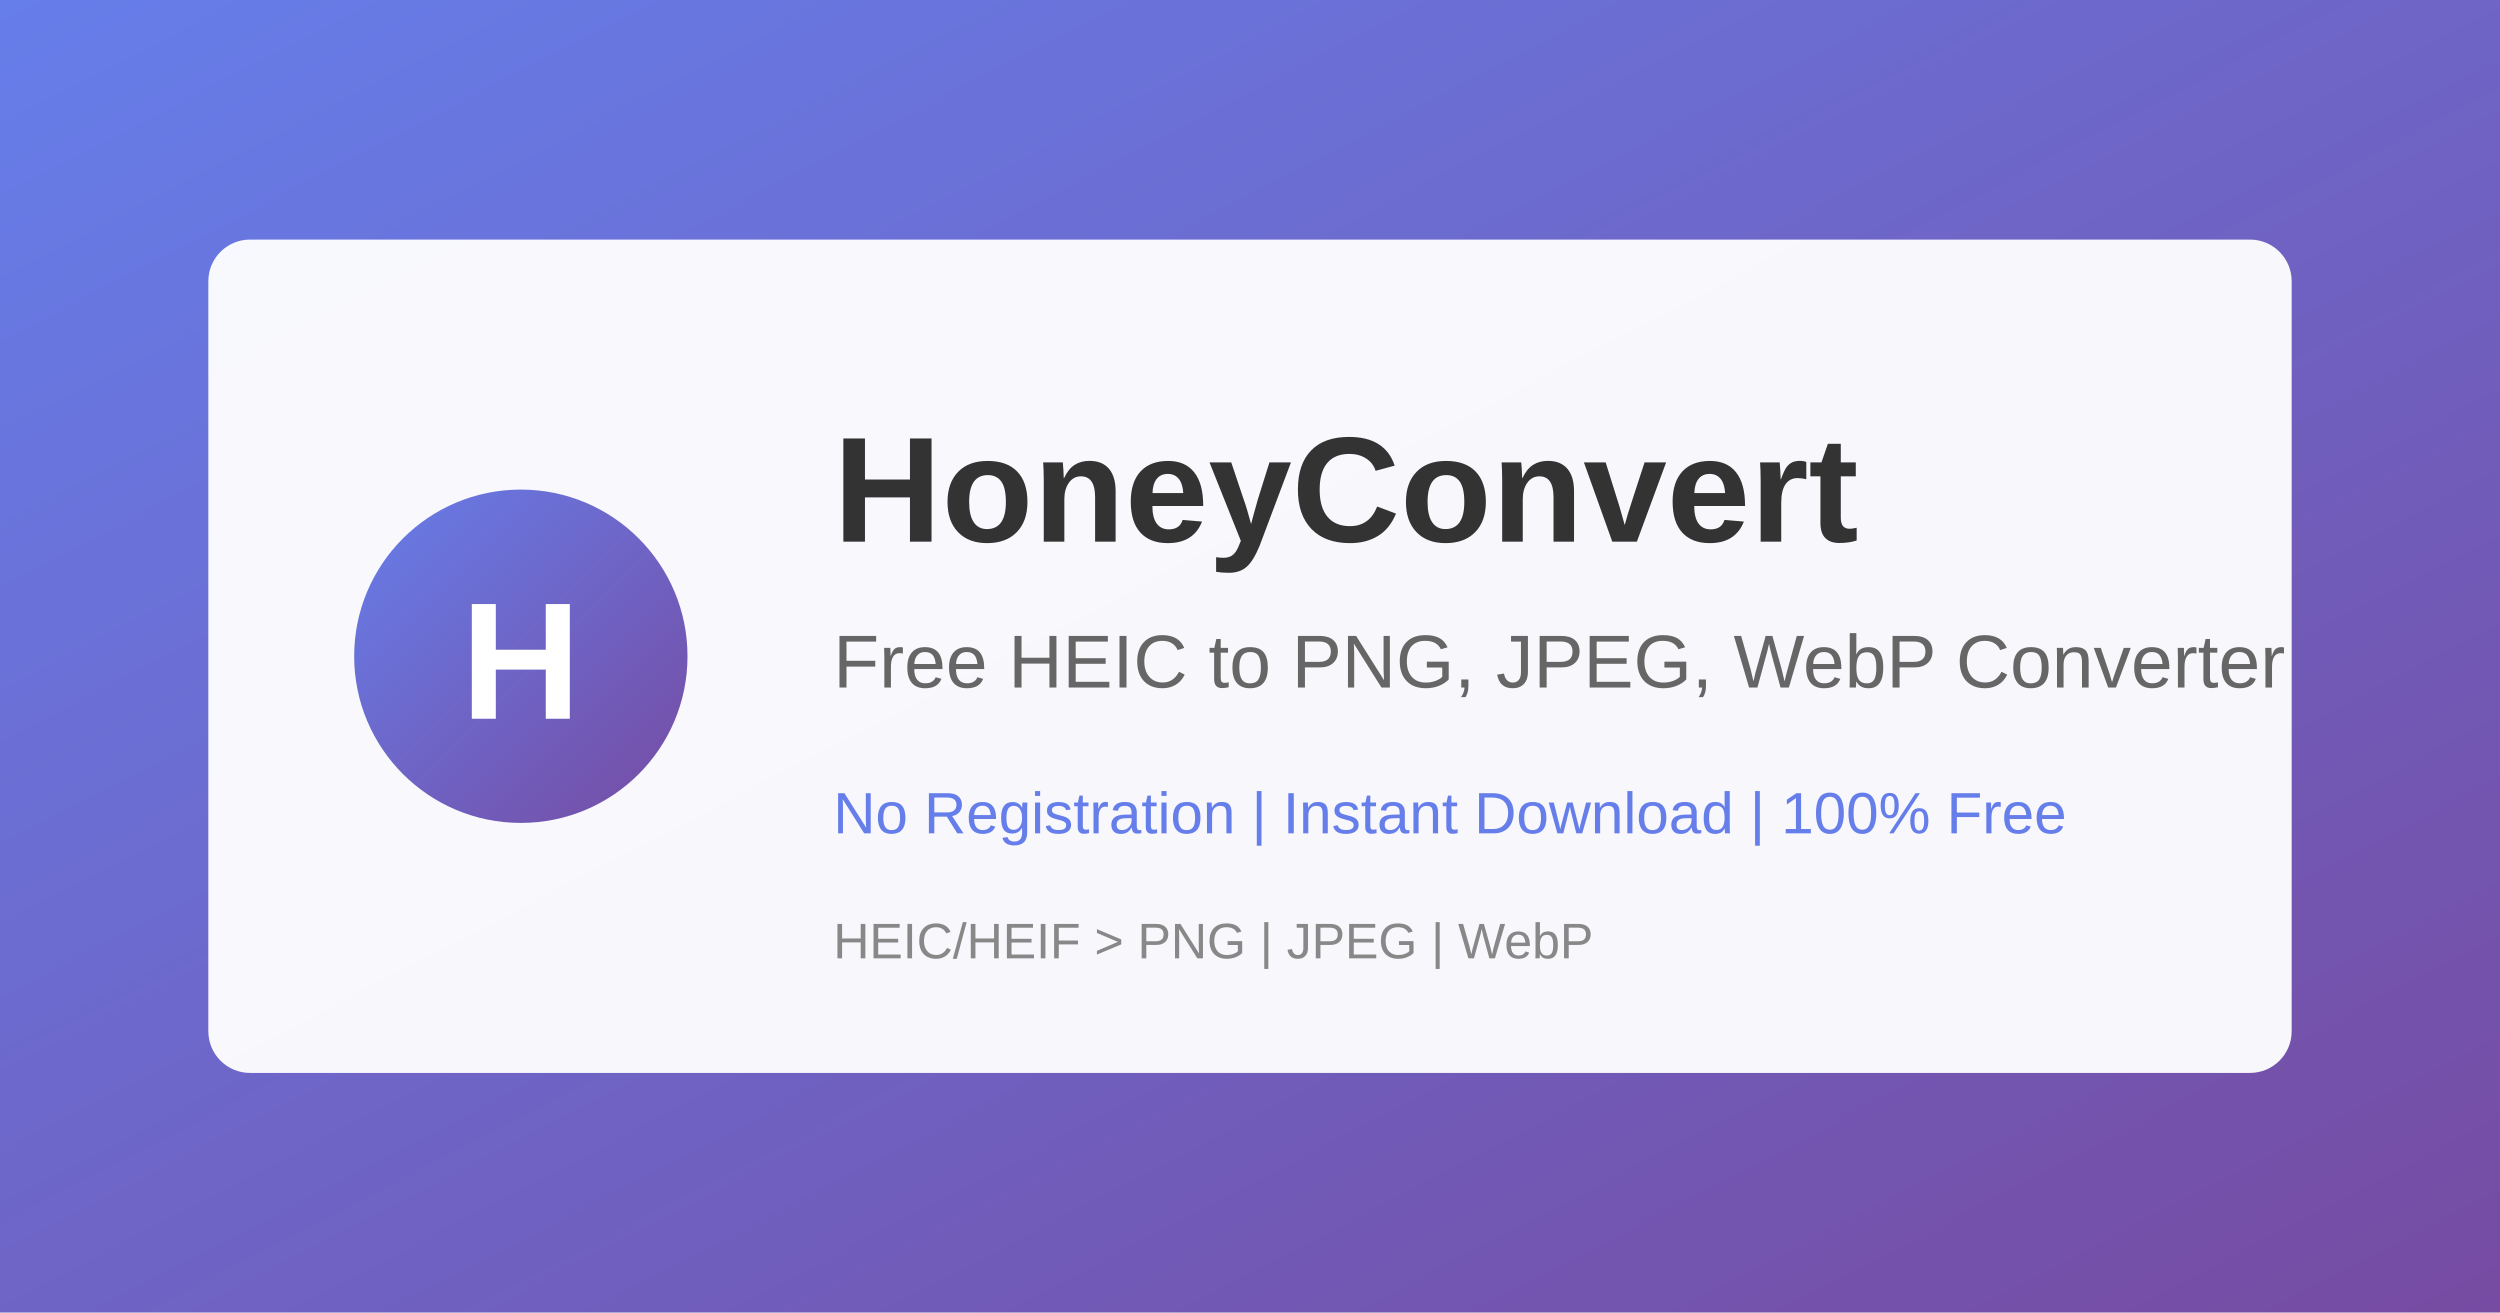
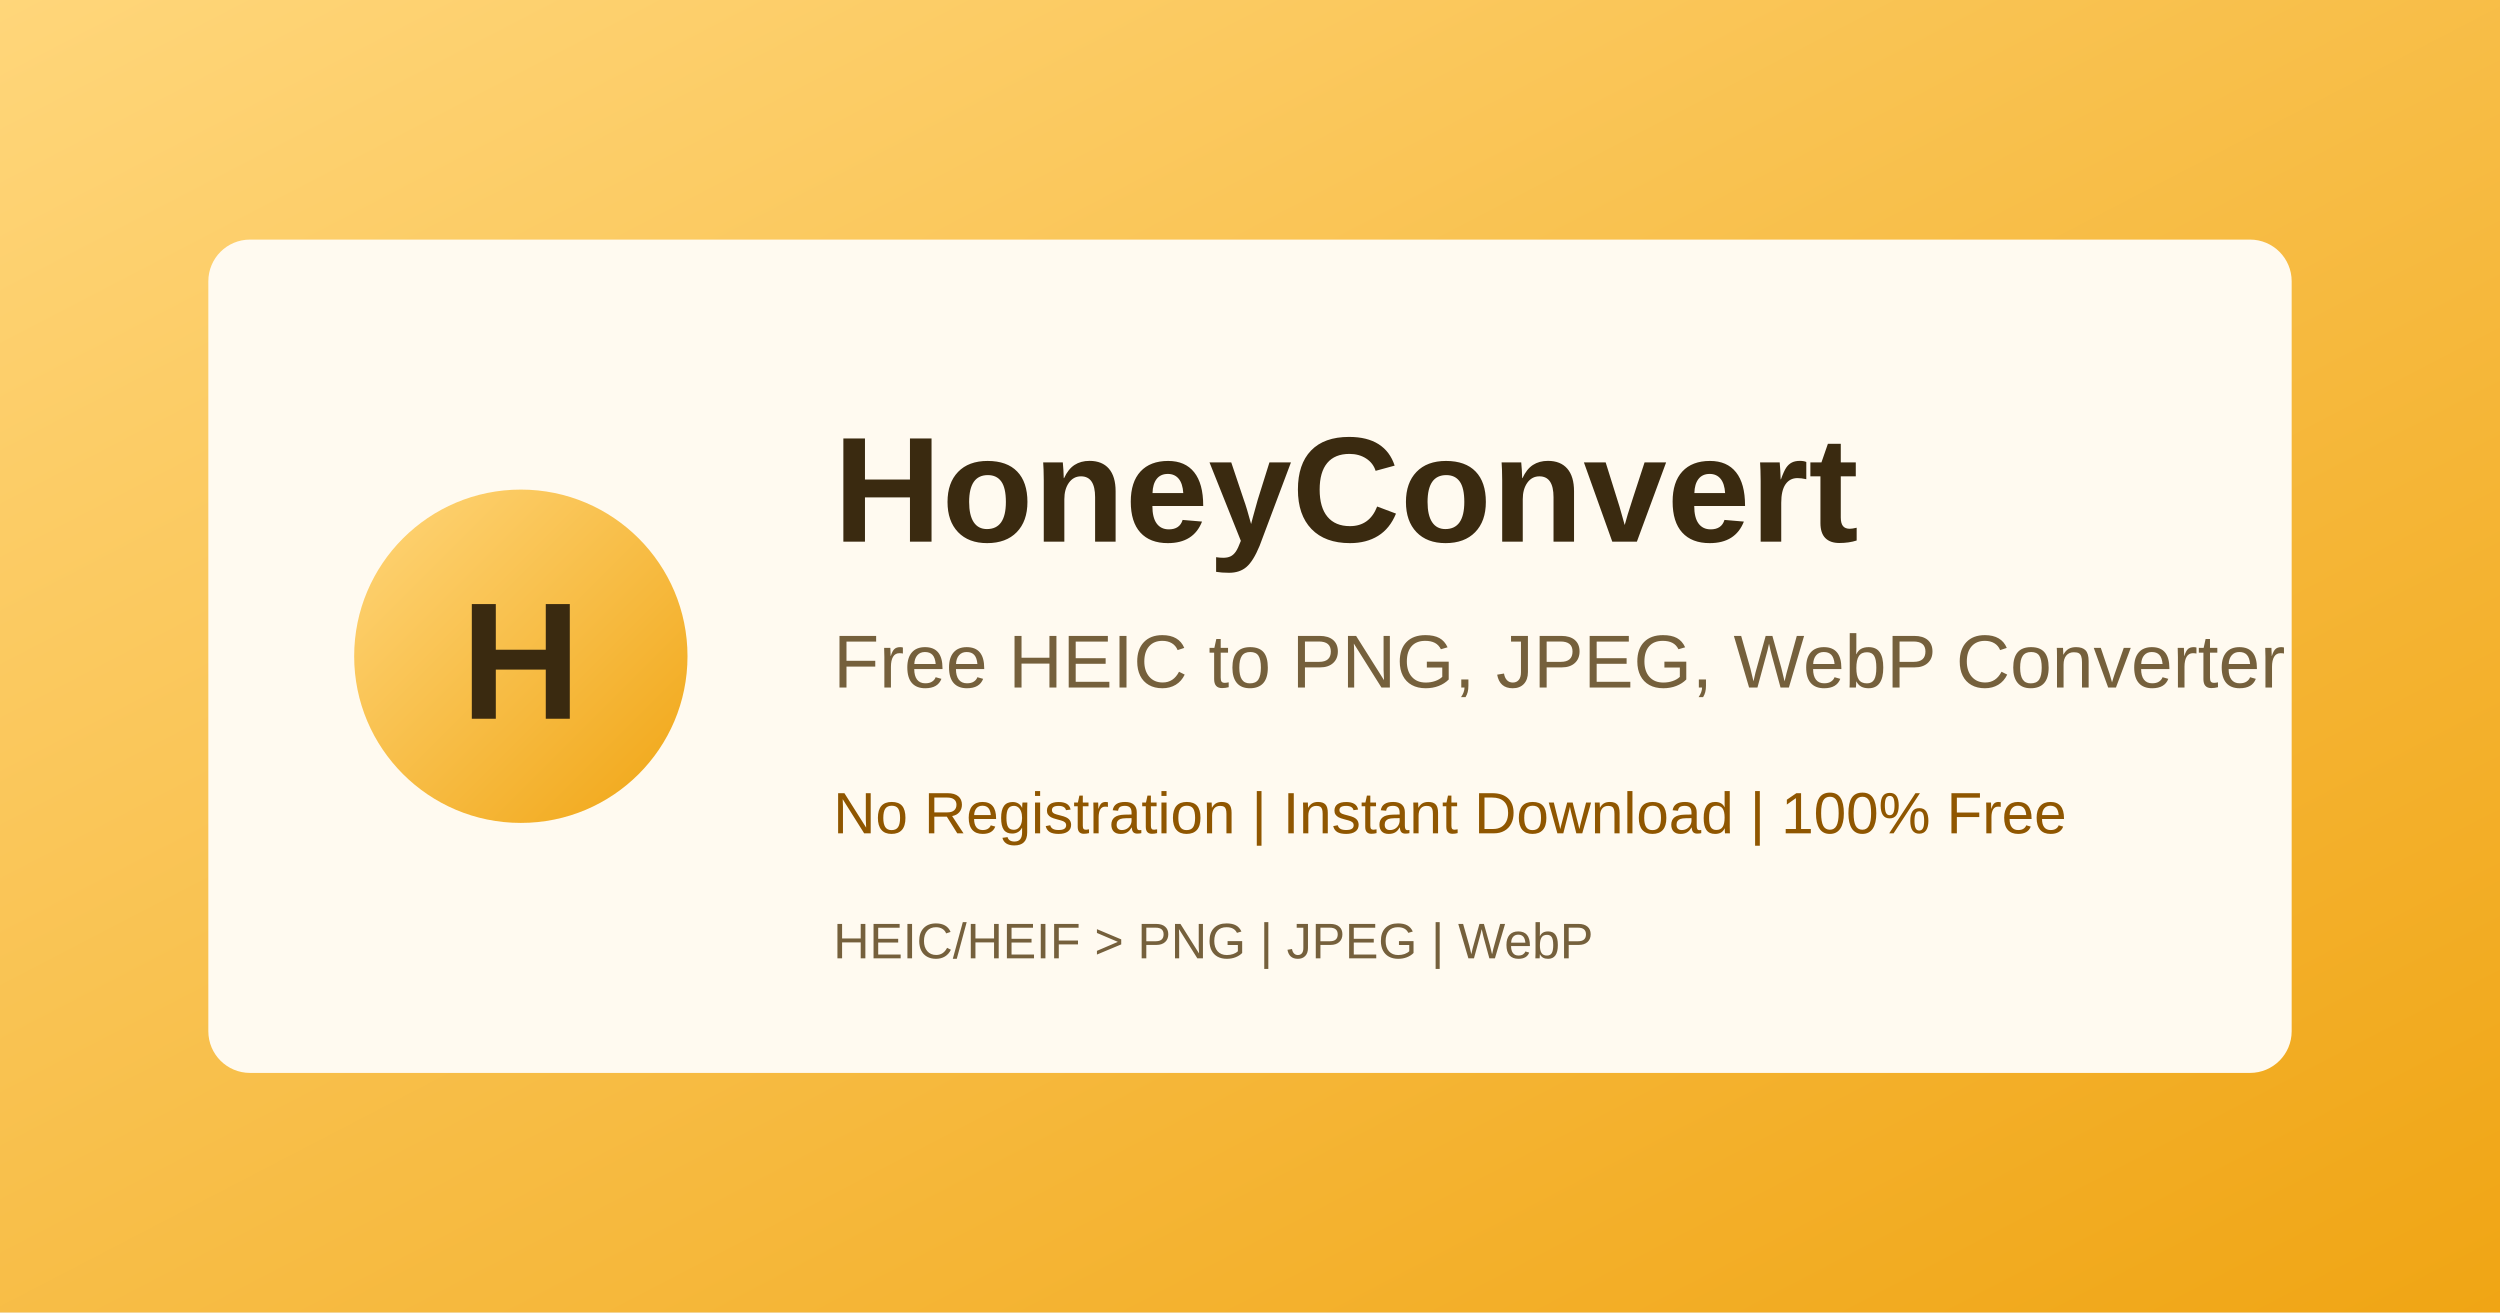
<svg xmlns="http://www.w3.org/2000/svg" viewBox="0 0 1200 630">
  <defs>
    <linearGradient id="bg" x1="0%" y1="0%" x2="100%" y2="100%">
-       <stop offset="0%" style="stop-color:#667eea" />
-       <stop offset="100%" style="stop-color:#764ba2" />
+       <stop offset="0%" style="stop-color:#ffd67a" />
+       <stop offset="100%" style="stop-color:#f0a514" />
    </linearGradient>
  </defs>
  <rect width="1200" height="630" fill="url(#bg)" />
-   <rect x="100" y="115" width="1000" height="400" rx="20" fill="white" opacity="0.95" />
+   <rect x="100" y="115" width="1000" height="400" rx="20" fill="#fffaf0" />
  <circle cx="250" cy="315" r="80" fill="url(#bg)" />
-   <text x="250" y="345" text-anchor="middle" font-size="80" font-family="Arial, sans-serif" font-weight="bold" fill="white">H</text>
-   <text x="400" y="260" font-size="72" font-family="Arial, sans-serif" font-weight="bold" fill="#333">HoneyConvert</text>
-   <text x="400" y="330" font-size="36" font-family="Arial, sans-serif" fill="#666">Free HEIC to PNG, JPEG, WebP Converter</text>
-   <text x="400" y="400" font-size="28" font-family="Arial, sans-serif" fill="#667eea">No Registration | Instant Download | 100% Free</text>
-   <text x="400" y="460" font-size="24" font-family="Arial, sans-serif" fill="#888">HEIC/HEIF  &gt;  PNG | JPEG | WebP</text>
+   <text x="250" y="345" text-anchor="middle" font-size="80" font-family="Arial, sans-serif" font-weight="bold" fill="#3a2a10">H</text>
+   <text x="400" y="260" font-size="72" font-family="Arial, sans-serif" font-weight="bold" fill="#3a2a10">HoneyConvert</text>
+   <text x="400" y="330" font-size="36" font-family="Arial, sans-serif" fill="#75603c">Free HEIC to PNG, JPEG, WebP Converter</text>
+   <text x="400" y="400" font-size="28" font-family="Arial, sans-serif" fill="#8f5600">No Registration | Instant Download | 100% Free</text>
+   <text x="400" y="460" font-size="24" font-family="Arial, sans-serif" fill="#75603c">HEIC/HEIF  &gt;  PNG | JPEG | WebP</text>
</svg>
